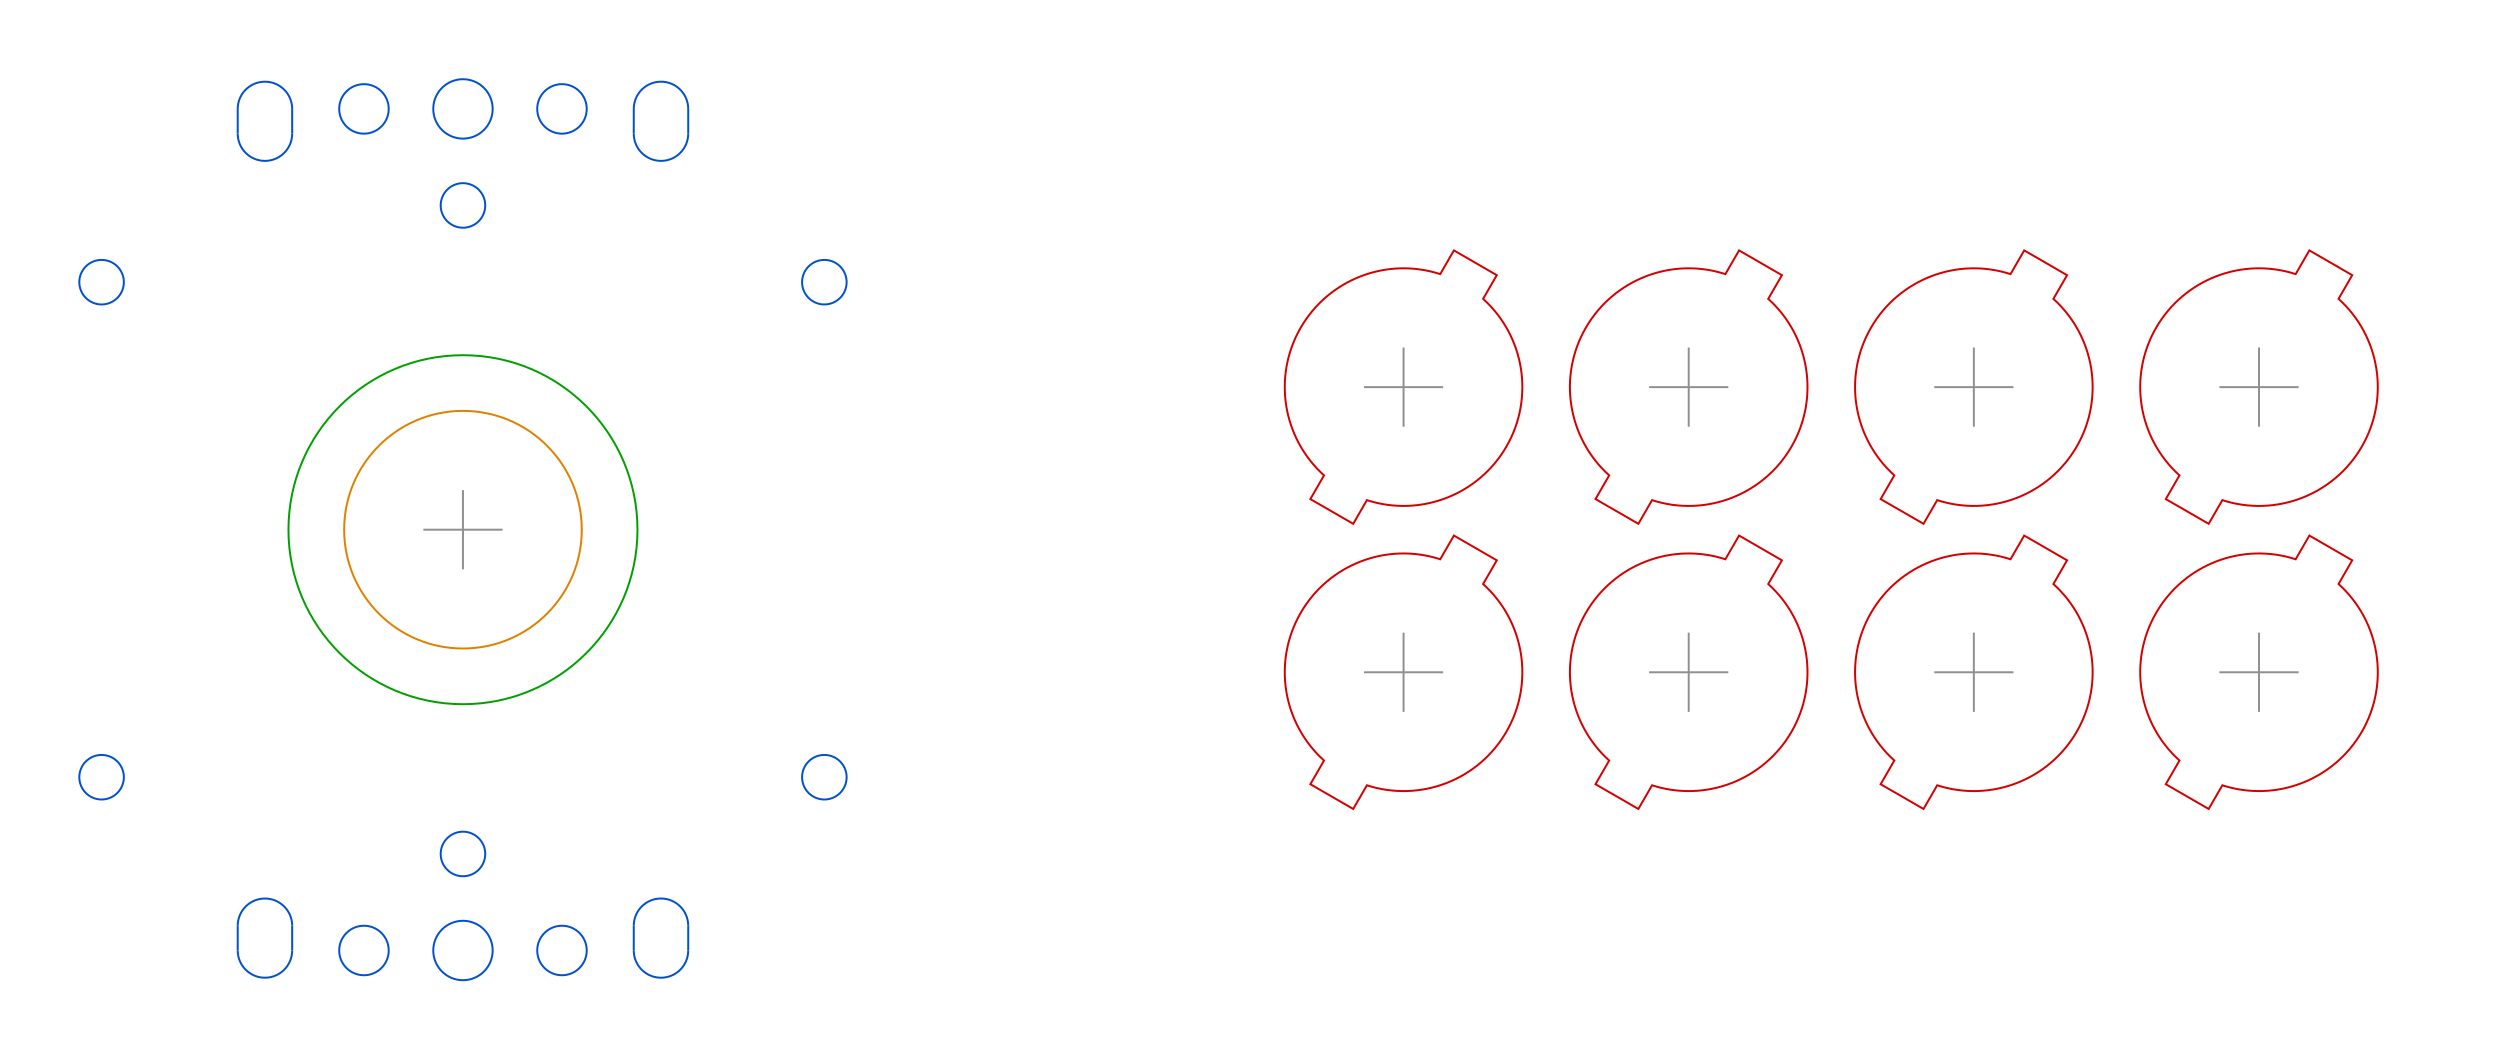
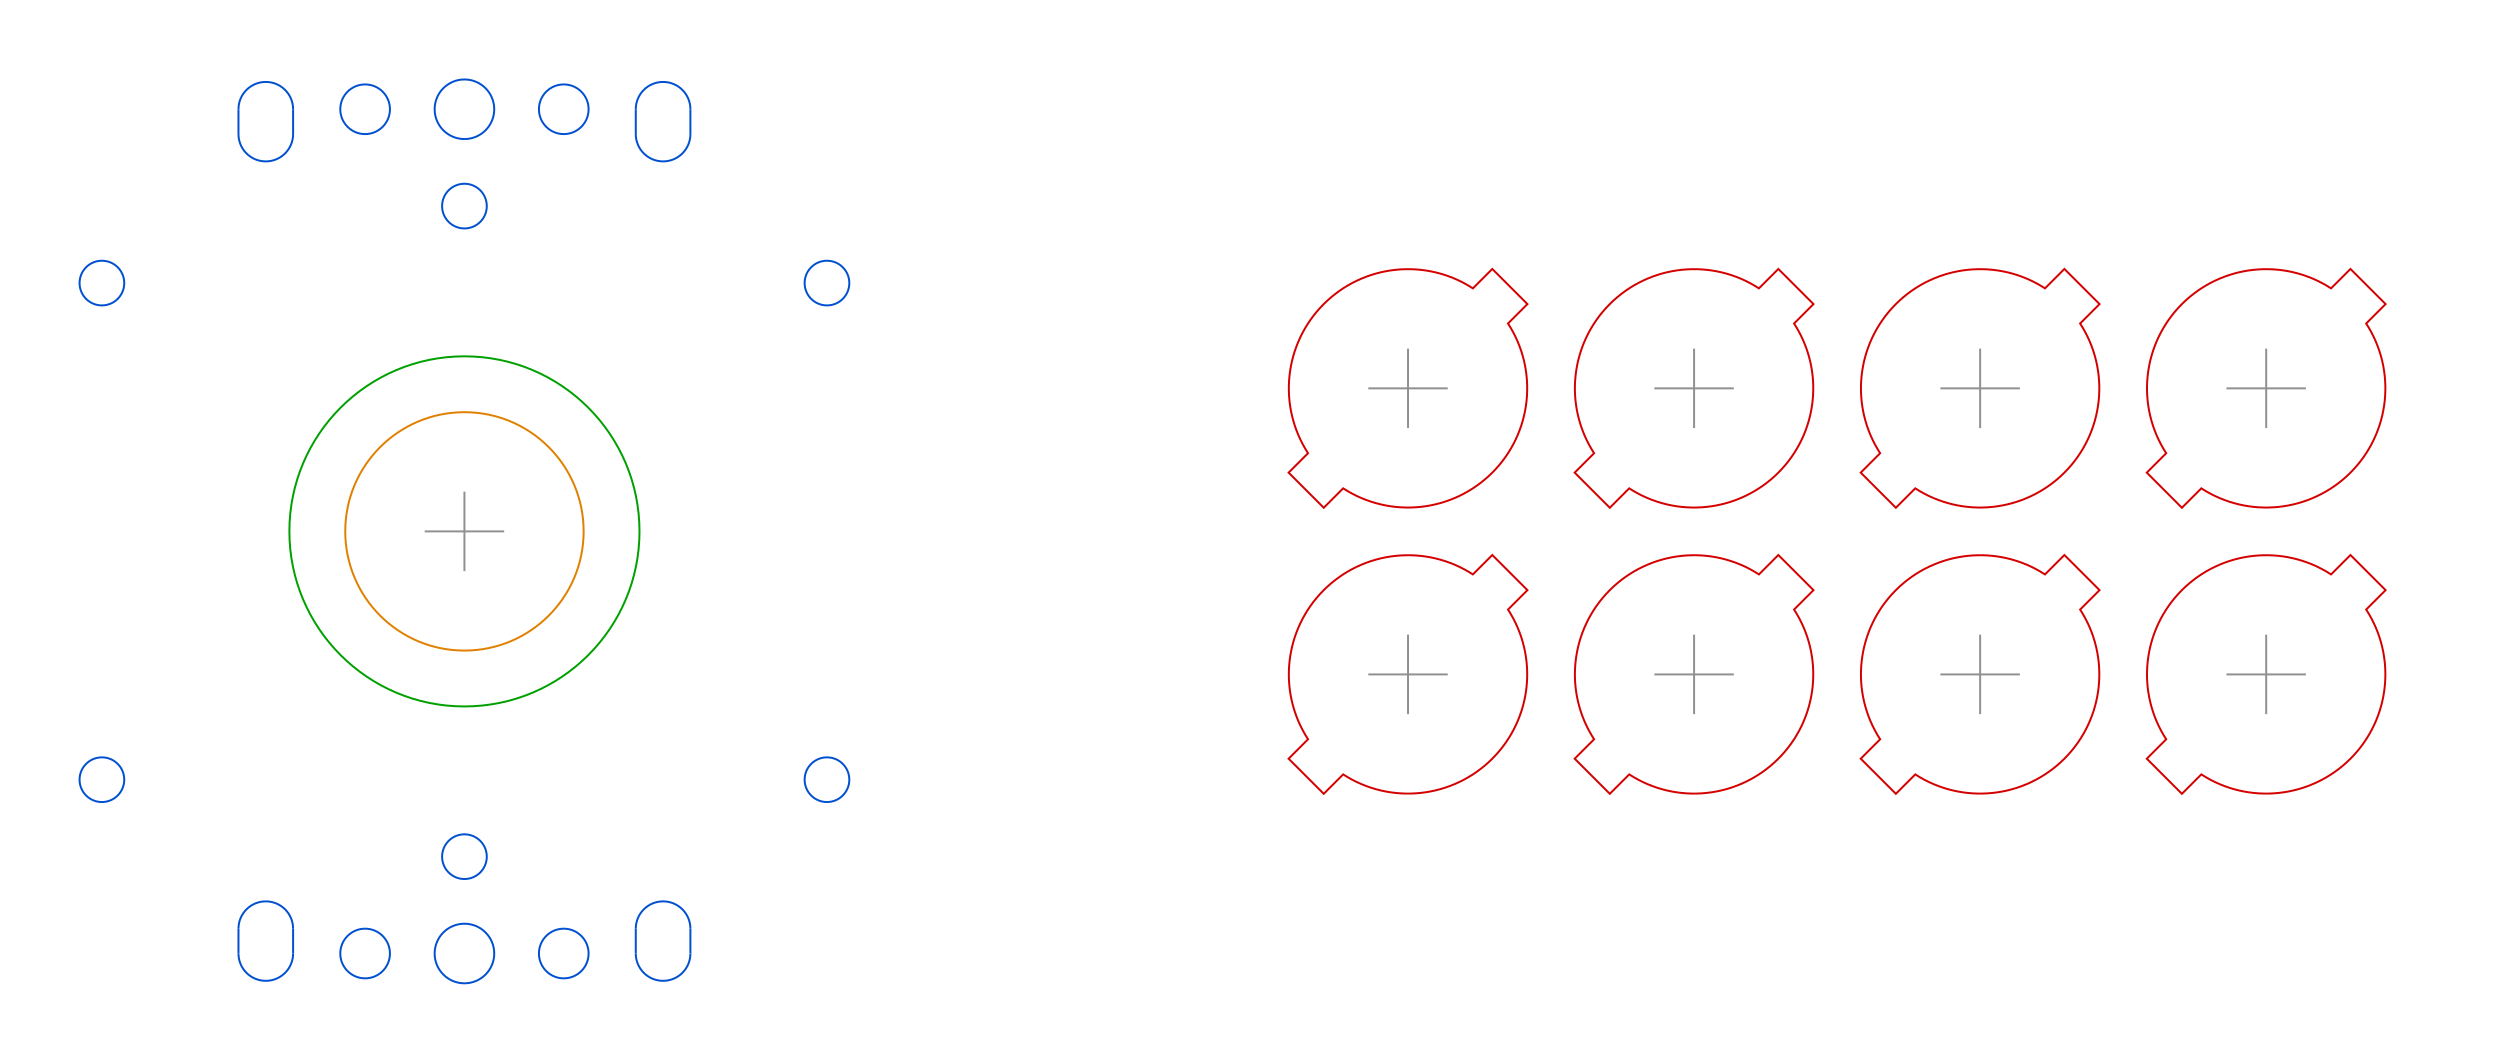
- <svg xmlns="http://www.w3.org/2000/svg" version="1.1" width="252.5mm" height="107mm" viewBox="0 0 252.48 107">
+ <svg xmlns="http://www.w3.org/2000/svg" version="1.1" width="251.7mm" height="107mm" viewBox="0 0 251.68 107">
  <g id="BUTTONS" fill="none" stroke="#d40000" stroke-width="0.2">
-     <path d="M 145.453 56.486 A 12 12 0 0 0 133.717 76.814 L 132.335 79.207 L 136.665 81.707 L 138.047 79.314 A 12 12 0 0 0 149.783 58.986 L 151.165 56.593 L 146.835 54.093 L 145.453 56.486 Z" />
-     <path d="M 145.453 27.686 A 12 12 0 0 0 133.717 48.014 L 132.335 50.407 L 136.665 52.907 L 138.047 50.514 A 12 12 0 0 0 149.783 30.186 L 151.165 27.793 L 146.835 25.293 L 145.453 27.686 Z" />
-     <path d="M 174.253 56.486 A 12 12 0 0 0 162.517 76.814 L 161.135 79.207 L 165.465 81.707 L 166.847 79.314 A 12 12 0 0 0 178.583 58.986 L 179.965 56.593 L 175.635 54.093 L 174.253 56.486 Z" />
-     <path d="M 174.253 27.686 A 12 12 0 0 0 162.517 48.014 L 161.135 50.407 L 165.465 52.907 L 166.847 50.514 A 12 12 0 0 0 178.583 30.186 L 179.965 27.793 L 175.635 25.293 L 174.253 27.686 Z" />
-     <path d="M 203.053 56.486 A 12 12 0 0 0 191.317 76.814 L 189.935 79.207 L 194.265 81.707 L 195.647 79.314 A 12 12 0 0 0 207.383 58.986 L 208.765 56.593 L 204.435 54.093 L 203.053 56.486 Z" />
-     <path d="M 203.053 27.686 A 12 12 0 0 0 191.317 48.014 L 189.935 50.407 L 194.265 52.907 L 195.647 50.514 A 12 12 0 0 0 207.383 30.186 L 208.765 27.793 L 204.435 25.293 L 203.053 27.686 Z" />
-     <path d="M 231.853 56.486 A 12 12 0 0 0 220.117 76.814 L 218.735 79.207 L 223.065 81.707 L 224.447 79.314 A 12 12 0 0 0 236.183 58.986 L 237.565 56.593 L 233.235 54.093 L 231.853 56.486 Z" />
-     <path d="M 231.853 27.686 A 12 12 0 0 0 220.117 48.014 L 218.735 50.407 L 223.065 52.907 L 224.447 50.514 A 12 12 0 0 0 236.183 30.186 L 237.565 27.793 L 233.235 25.293 L 231.853 27.686 Z" />
+     <path d="M 148.281 57.833 A 12 12 0 0 0 131.683 74.431 L 129.729 76.385 L 133.265 79.921 L 135.219 77.967 A 12 12 0 0 0 151.817 61.369 L 153.771 59.415 L 150.235 55.879 L 148.281 57.833 Z" />
+     <path d="M 148.281 29.033 A 12 12 0 0 0 131.683 45.631 L 129.729 47.585 L 133.265 51.121 L 135.219 49.167 A 12 12 0 0 0 151.817 32.569 L 153.771 30.615 L 150.235 27.079 L 148.281 29.033 Z" />
+     <path d="M 177.081 57.833 A 12 12 0 0 0 160.483 74.431 L 158.529 76.385 L 162.065 79.921 L 164.019 77.967 A 12 12 0 0 0 180.617 61.369 L 182.571 59.415 L 179.035 55.879 L 177.081 57.833 Z" />
+     <path d="M 177.081 29.033 A 12 12 0 0 0 160.483 45.631 L 158.529 47.585 L 162.065 51.121 L 164.019 49.167 A 12 12 0 0 0 180.617 32.569 L 182.571 30.615 L 179.035 27.079 L 177.081 29.033 Z" />
+     <path d="M 205.881 57.833 A 12 12 0 0 0 189.283 74.431 L 187.329 76.385 L 190.865 79.921 L 192.819 77.967 A 12 12 0 0 0 209.417 61.369 L 211.371 59.415 L 207.835 55.879 L 205.881 57.833 Z" />
+     <path d="M 205.881 29.033 A 12 12 0 0 0 189.283 45.631 L 187.329 47.585 L 190.865 51.121 L 192.819 49.167 A 12 12 0 0 0 209.417 32.569 L 211.371 30.615 L 207.835 27.079 L 205.881 29.033 Z" />
+     <path d="M 234.681 57.833 A 12 12 0 0 0 218.083 74.431 L 216.129 76.385 L 219.665 79.921 L 221.619 77.967 A 12 12 0 0 0 238.217 61.369 L 240.171 59.415 L 236.635 55.879 L 234.681 57.833 Z" />
+     <path d="M 234.681 29.033 A 12 12 0 0 0 218.083 45.631 L 216.129 47.585 L 219.665 51.121 L 221.619 49.167 A 12 12 0 0 0 238.217 32.569 L 240.171 30.615 L 236.635 27.079 L 234.681 29.033 Z" />
  </g>
  <g id="JOYSTICK_BORE_24" fill="none" stroke="#e08000" stroke-width="0.2">
    <circle cx="46.75" cy="53.5" r="12" />
  </g>
  <g id="JOYSTICK_BORE_35.25" fill="none" stroke="#00a000" stroke-width="0.2">
    <circle cx="46.75" cy="53.5" r="17.625" />
  </g>
  <g id="GL_PLATE_HOLES" fill="none" stroke="#0050d0" stroke-width="0.2">
    <circle cx="46.75" cy="11" r="3" />
    <circle cx="46.75" cy="96" r="3" />
    <circle cx="56.75" cy="11" r="2.5" />
    <circle cx="56.75" cy="96" r="2.5" />
    <circle cx="36.75" cy="11" r="2.5" />
    <circle cx="36.75" cy="96" r="2.5" />
    <circle cx="46.75" cy="20.75" r="2.25" />
    <circle cx="46.75" cy="86.25" r="2.25" />
    <circle cx="83.25" cy="28.5" r="2.25" />
    <circle cx="83.25" cy="78.5" r="2.25" />
    <circle cx="10.25" cy="28.5" r="2.25" />
    <circle cx="10.25" cy="78.5" r="2.25" />
    <line x1="64" y1="13.5" x2="64" y2="11" />
    <line x1="69.5" y1="13.5" x2="69.5" y2="11" />
    <path d="M 69.5 11 A 2.75 2.75 0 0 0 64 11" />
    <path d="M 64 13.5 A 2.75 2.75 0 0 0 69.5 13.5" />
    <line x1="69.5" y1="93.5" x2="69.5" y2="96" />
    <line x1="64" y1="93.5" x2="64" y2="96" />
    <path d="M 64 96 A 2.75 2.75 0 0 0 69.5 96" />
    <path d="M 69.5 93.5 A 2.75 2.75 0 0 0 64 93.5" />
    <line x1="24" y1="13.5" x2="24" y2="11" />
    <line x1="29.5" y1="13.5" x2="29.5" y2="11" />
    <path d="M 29.5 11 A 2.75 2.75 0 0 0 24 11" />
    <path d="M 24 13.5 A 2.75 2.75 0 0 0 29.5 13.5" />
    <line x1="29.5" y1="93.5" x2="29.5" y2="96" />
    <line x1="24" y1="93.5" x2="24" y2="96" />
    <path d="M 24 96 A 2.75 2.75 0 0 0 29.5 96" />
    <path d="M 29.5 93.5 A 2.75 2.75 0 0 0 24 93.5" />
  </g>
  <g id="REFERENCE" fill="none" stroke="#909090" stroke-width="0.2">
    <line x1="42.75" y1="53.5" x2="50.75" y2="53.5" />
    <line x1="46.75" y1="57.5" x2="46.75" y2="49.5" />
    <line x1="137.75" y1="67.9" x2="145.75" y2="67.9" />
    <line x1="141.75" y1="71.9" x2="141.75" y2="63.9" />
    <line x1="137.75" y1="39.1" x2="145.75" y2="39.1" />
    <line x1="141.75" y1="43.1" x2="141.75" y2="35.1" />
    <line x1="166.55" y1="67.9" x2="174.55" y2="67.9" />
    <line x1="170.55" y1="71.9" x2="170.55" y2="63.9" />
    <line x1="166.55" y1="39.1" x2="174.55" y2="39.1" />
    <line x1="170.55" y1="43.1" x2="170.55" y2="35.1" />
    <line x1="195.35" y1="67.9" x2="203.35" y2="67.9" />
    <line x1="199.35" y1="71.9" x2="199.35" y2="63.9" />
    <line x1="195.35" y1="39.1" x2="203.35" y2="39.1" />
    <line x1="199.35" y1="43.1" x2="199.35" y2="35.1" />
    <line x1="224.15" y1="67.9" x2="232.15" y2="67.9" />
    <line x1="228.15" y1="71.9" x2="228.15" y2="63.9" />
    <line x1="224.15" y1="39.1" x2="232.15" y2="39.1" />
    <line x1="228.15" y1="43.1" x2="228.15" y2="35.1" />
  </g>
</svg>
